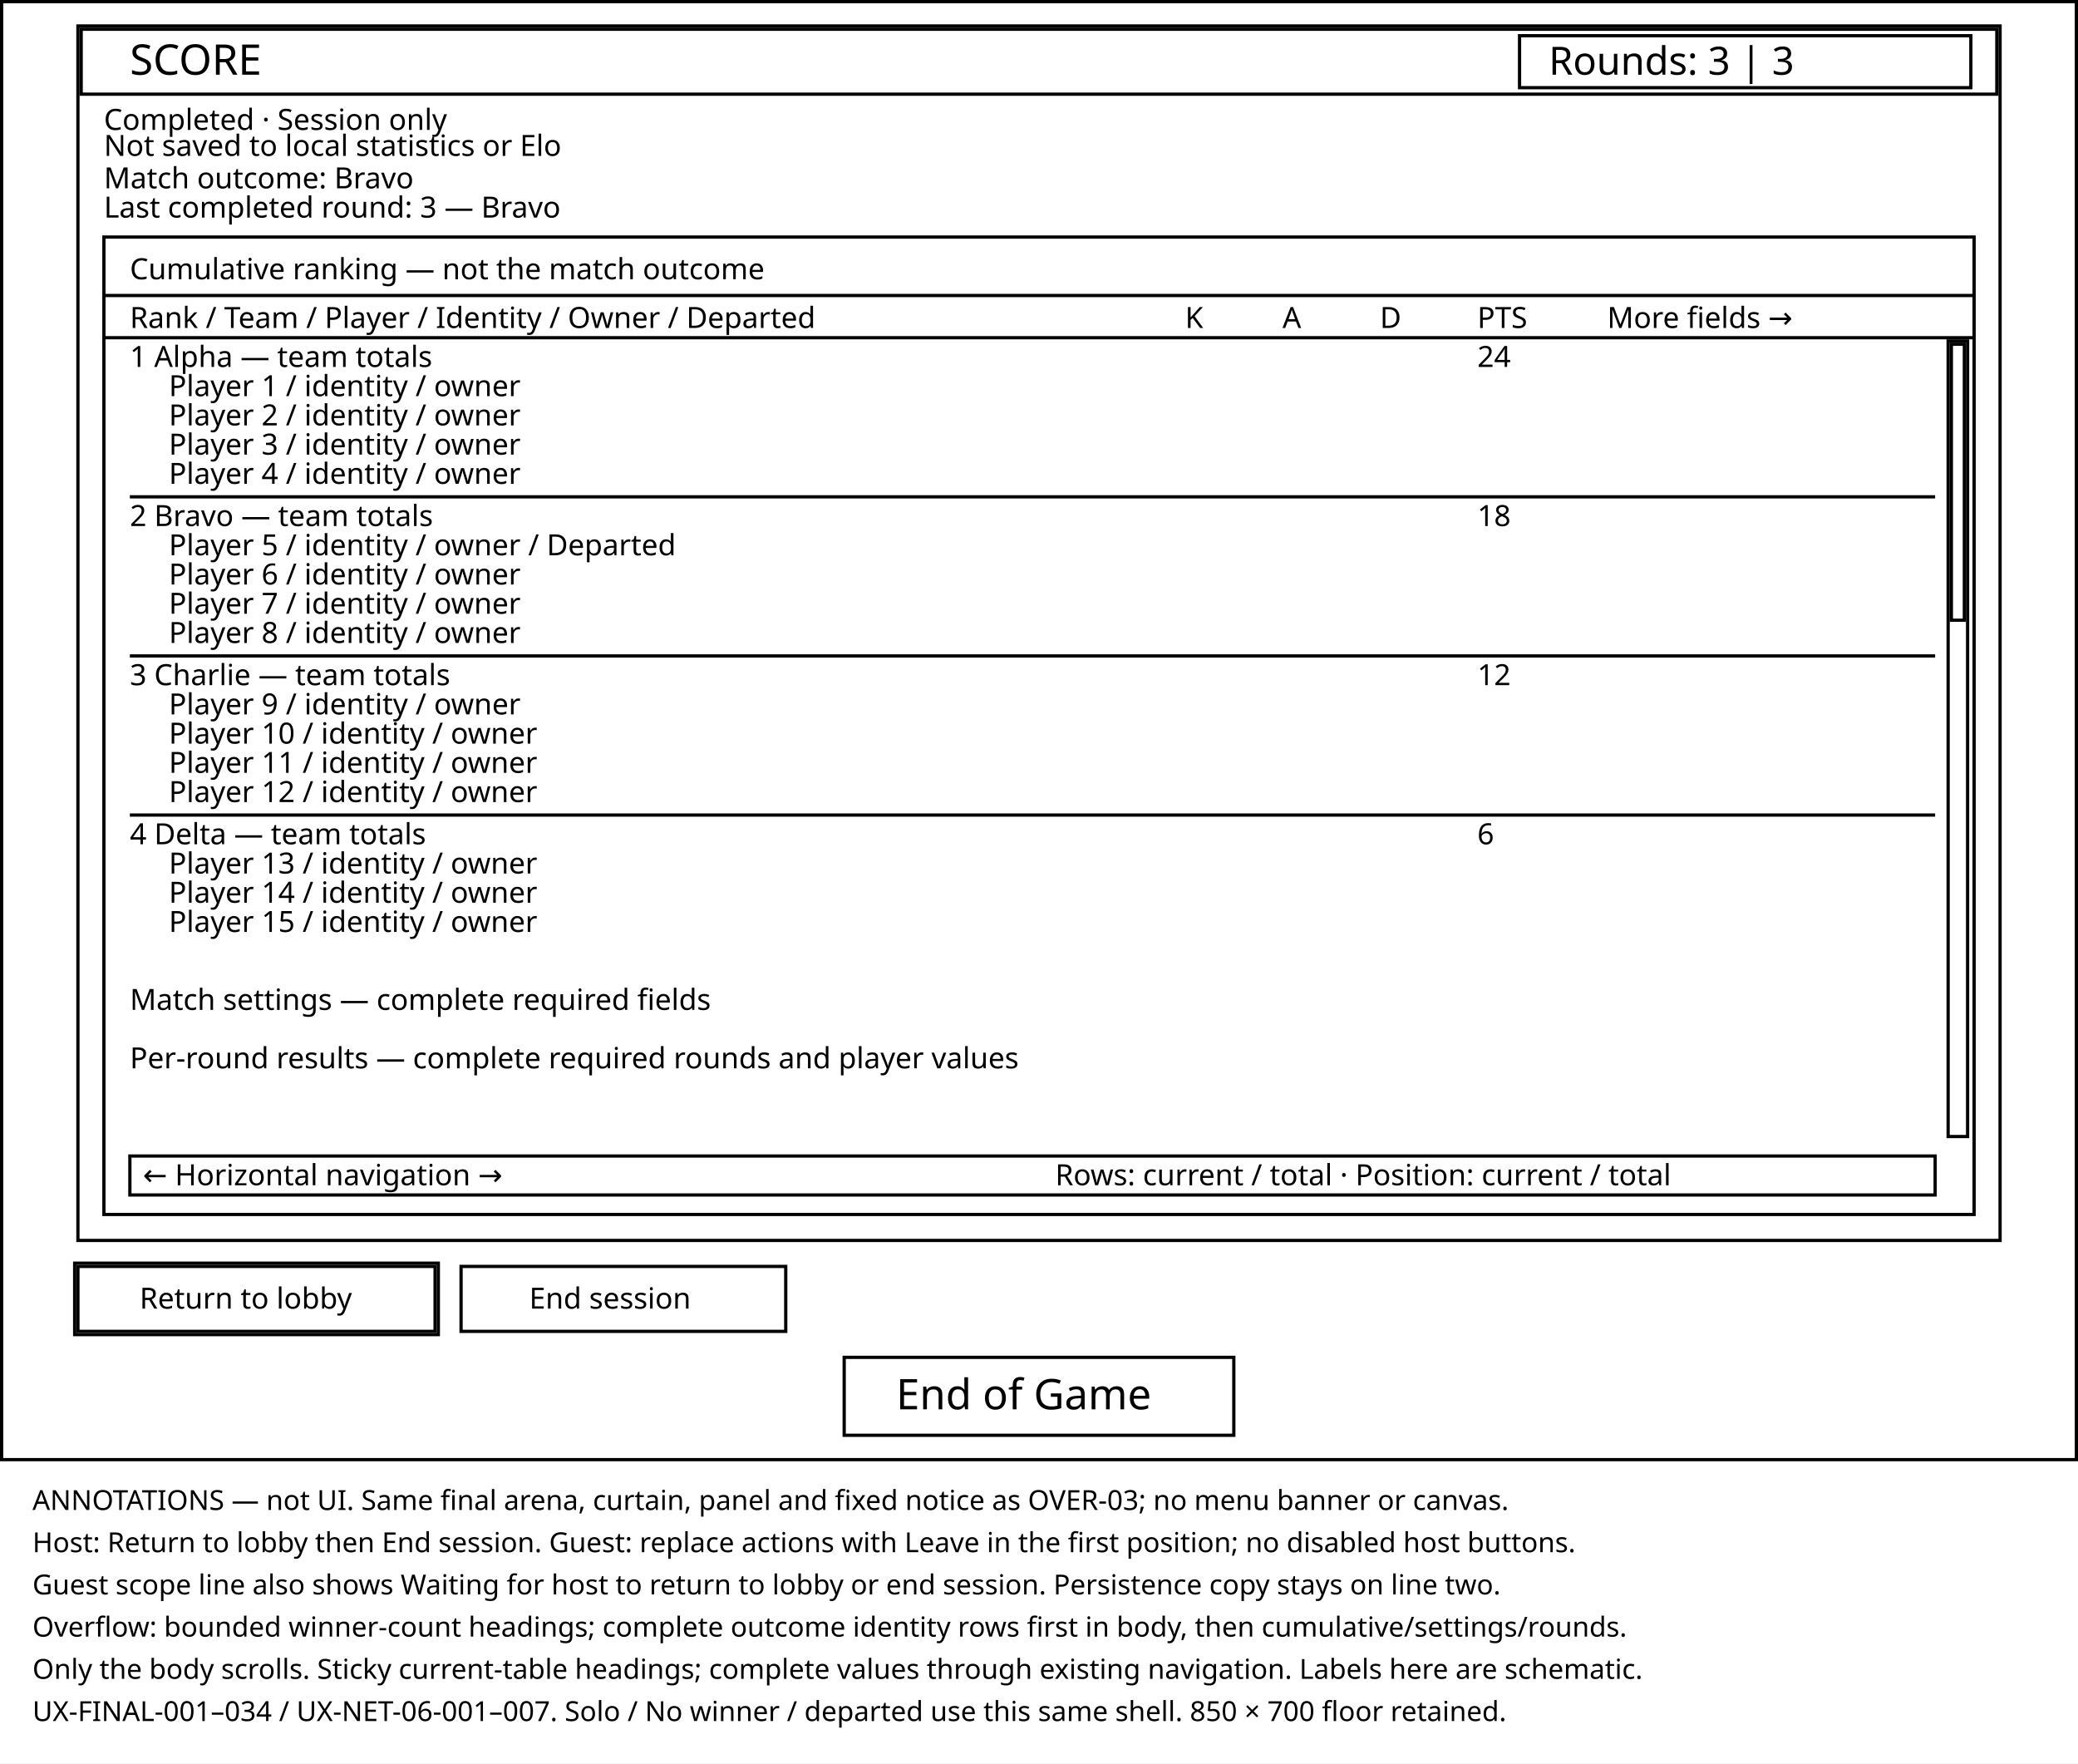
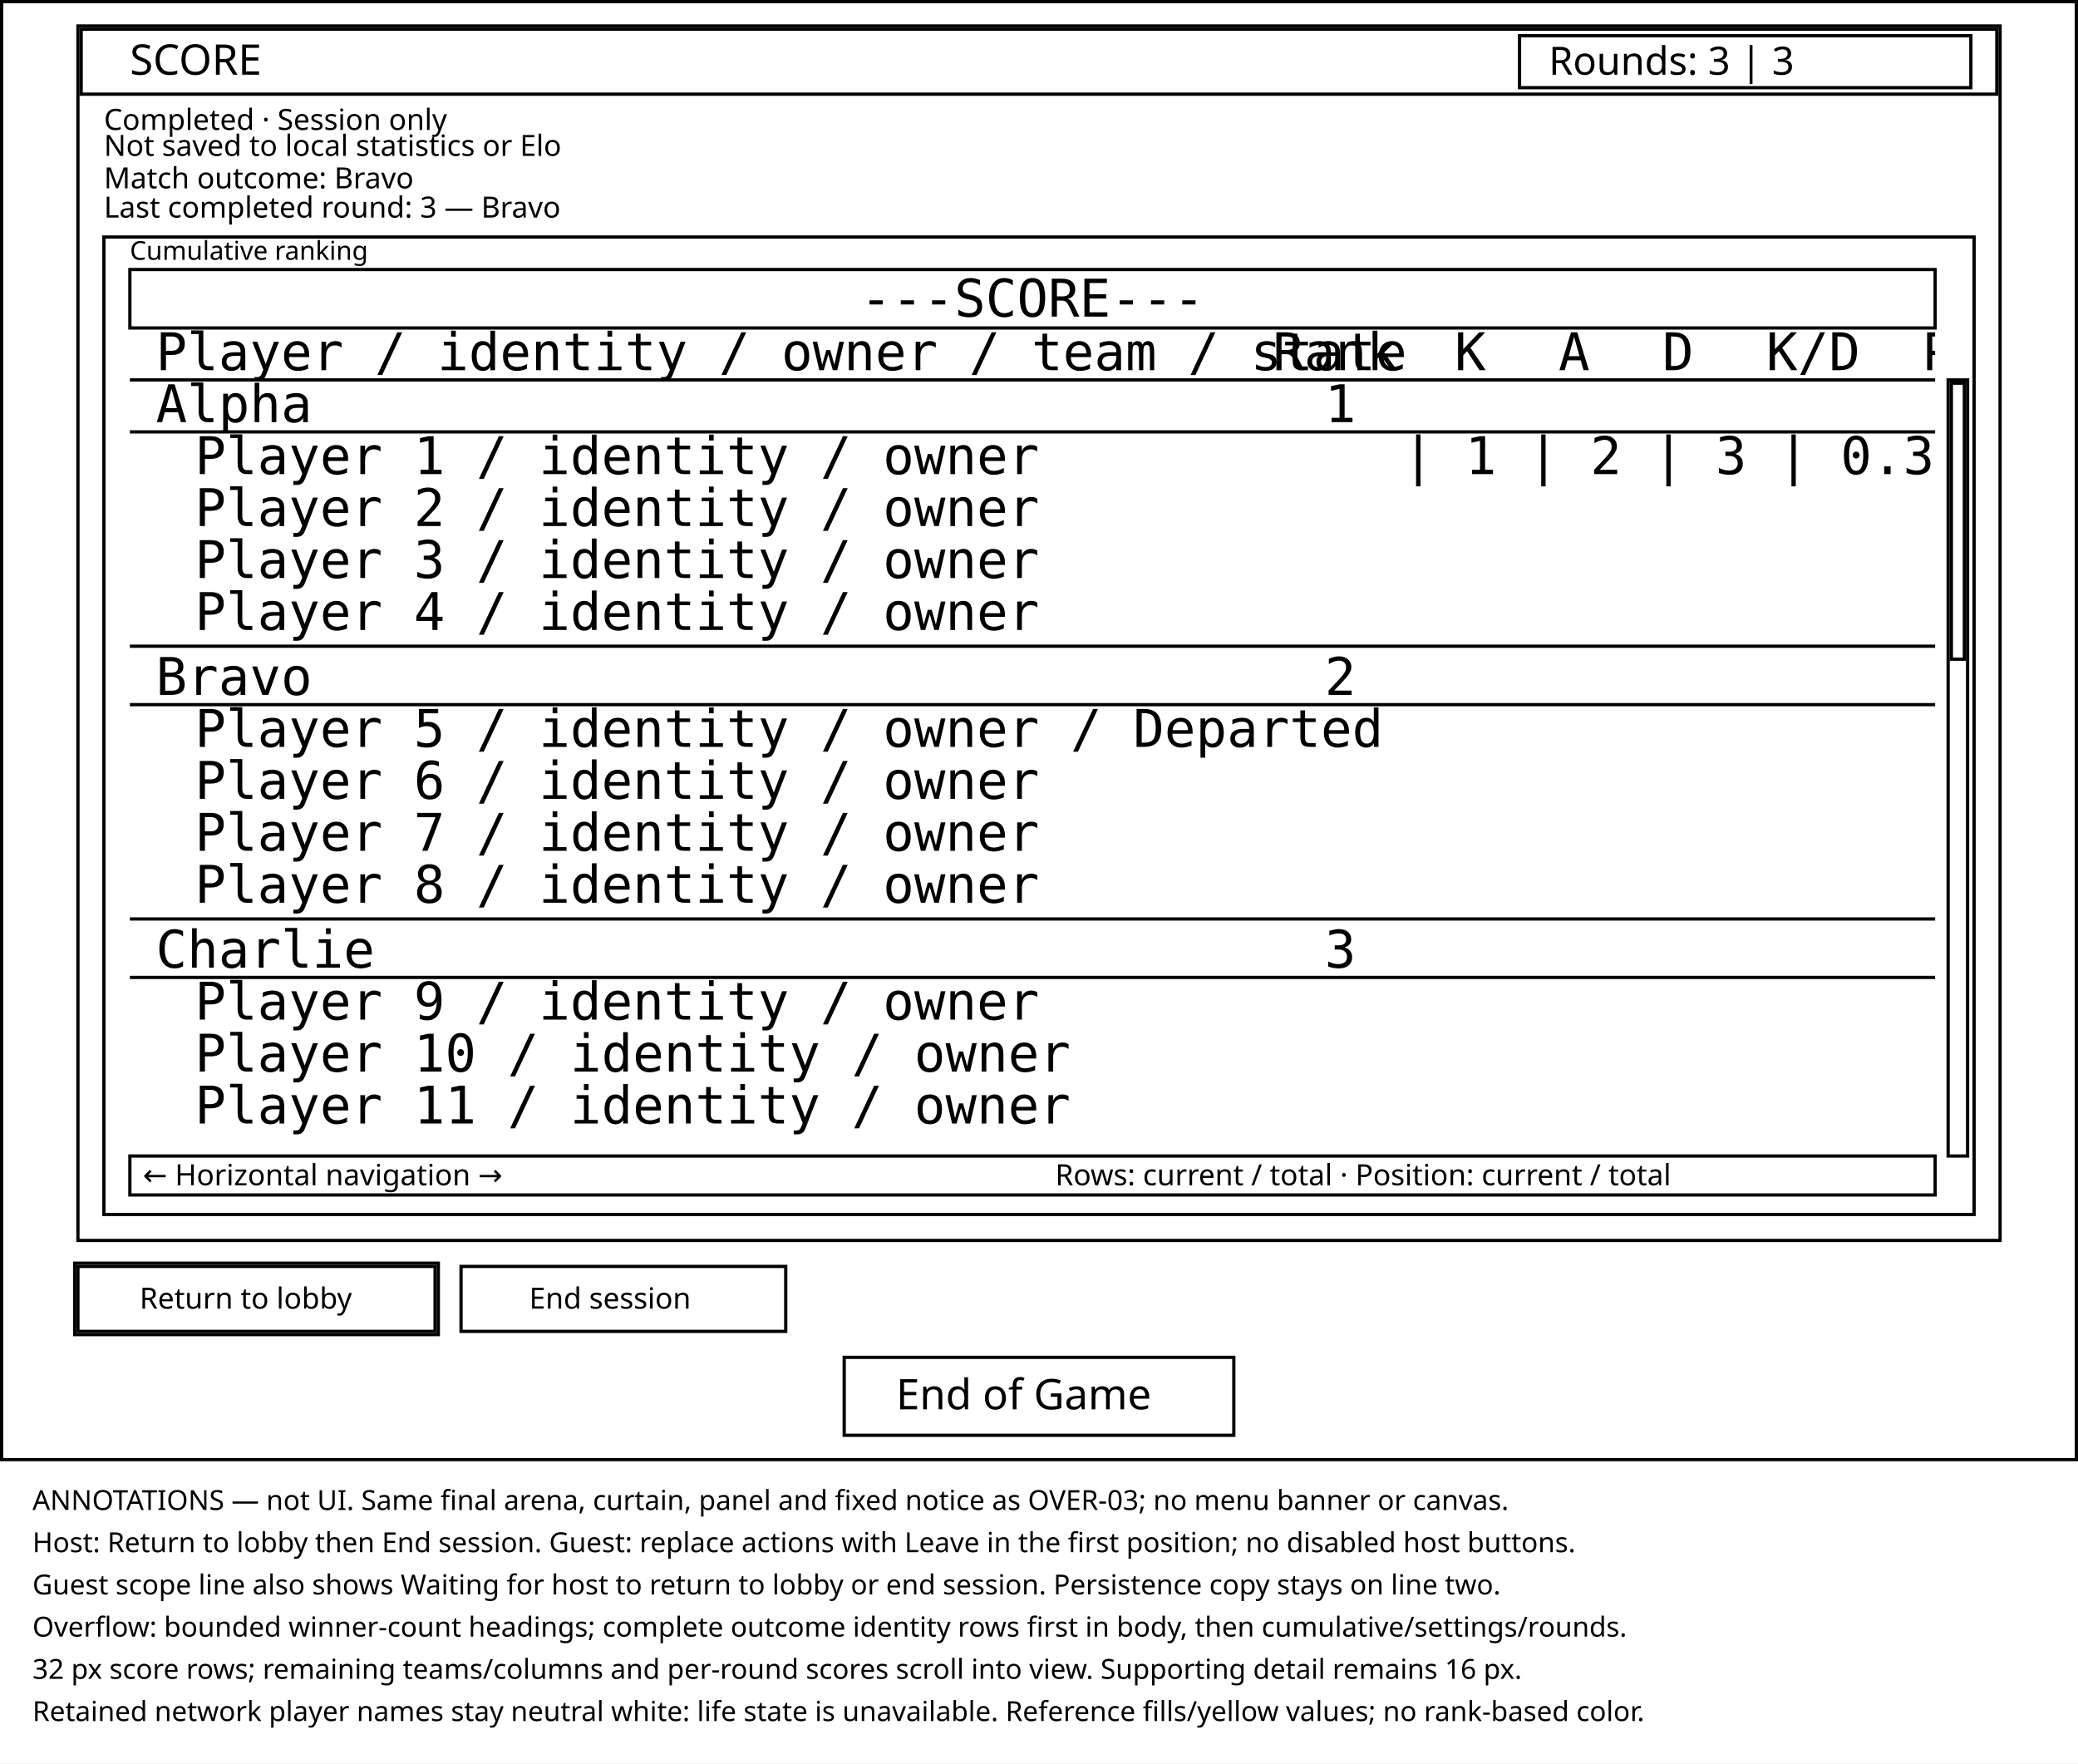
<svg xmlns="http://www.w3.org/2000/svg" width="1280" height="1086" viewBox="0 0 1280 1086">
+   <defs>
+     <clipPath id="score-viewport">
+       <rect x="80" y="202" width="1112" height="510" />
+     </clipPath>
+   </defs>
  <rect width="1280" height="1086" fill="white" />
  <g fill="none" stroke="black" stroke-width="2">
    <rect x="1" y="1" width="1278" height="898" />
    <rect x="48" y="16" width="1184" height="748" />
    <rect x="50" y="18" width="1180" height="40" />
    <rect x="936" y="22" width="278" height="32" />
    <rect x="64" y="146" width="1152" height="602" />
-     <path d="M64 182 H1216 M64 208 H1216 M80 306 H1192 M80 404 H1192 M80 502 H1192" />
-     <rect x="1200" y="210" width="12" height="490" />
-     <rect x="1202" y="212" width="8" height="170" />
+     <rect x="80" y="166" width="1112" height="36" />
+     <path d="M80 234 H1192 M80 266 H1192 M80 398 H1192 M80 434 H1192 M80 566 H1192 M80 602 H1192" />
+     <rect x="1200" y="234" width="12" height="478" />
+     <rect x="1202" y="236" width="8" height="170" />
    <rect x="80" y="712" width="1112" height="24" />
    <rect x="46" y="778" width="224" height="44" />
    <rect x="48" y="780" width="220" height="40" />
    <rect x="284" y="780" width="200" height="40" />
    <rect x="520" y="836" width="240" height="48" />
  </g>
  <g fill="black" font-family="sans-serif" font-size="18">
    <text x="80" y="46" font-size="26">SCORE</text>
    <text x="954" y="46" font-size="24">Rounds: 3 | 3</text>
    <text x="64" y="80">Completed · Session only</text>
    <text x="64" y="96">Not saved to local statistics or Elo</text>
    <text x="64" y="116">Match outcome: Bravo</text>
    <text x="64" y="134">Last completed round: 3 — Bravo</text>
-     <text x="80" y="172">Cumulative ranking — not the match outcome</text>
-     <text x="80" y="202">Rank / Team / Player / Identity / Owner / Departed</text>
-     <text x="730" y="202">K</text>
-     <text x="790" y="202">A</text>
-     <text x="850" y="202">D</text>
-     <text x="910" y="202">PTS</text>
-     <text x="990" y="202">More fields →</text>
-     <text x="80" y="226">1  Alpha — team totals</text>
-     <text x="910" y="226">24</text>
-     <text x="104" y="244">Player 1 / identity / owner</text>
-     <text x="104" y="262">Player 2 / identity / owner</text>
-     <text x="104" y="280">Player 3 / identity / owner</text>
-     <text x="104" y="298">Player 4 / identity / owner</text>
-     <text x="80" y="324">2  Bravo — team totals</text>
-     <text x="910" y="324">18</text>
-     <text x="104" y="342">Player 5 / identity / owner / Departed</text>
-     <text x="104" y="360">Player 6 / identity / owner</text>
-     <text x="104" y="378">Player 7 / identity / owner</text>
-     <text x="104" y="396">Player 8 / identity / owner</text>
-     <text x="80" y="422">3  Charlie — team totals</text>
-     <text x="910" y="422">12</text>
-     <text x="104" y="440">Player 9 / identity / owner</text>
-     <text x="104" y="458">Player 10 / identity / owner</text>
-     <text x="104" y="476">Player 11 / identity / owner</text>
-     <text x="104" y="494">Player 12 / identity / owner</text>
-     <text x="80" y="520">4  Delta — team totals</text>
-     <text x="910" y="520">6</text>
-     <text x="104" y="538">Player 13 / identity / owner</text>
-     <text x="104" y="556">Player 14 / identity / owner</text>
-     <text x="104" y="574">Player 15 / identity / owner</text>
-     <text x="80" y="622">Match settings — complete required fields</text>
-     <text x="80" y="658">Per-round results — complete required rounds and player values</text>
+     <text x="80" y="160" font-size="16">Cumulative ranking</text>
    <text x="88" y="730">← Horizontal navigation →</text>
    <text x="650" y="730">Rows: current / total · Position: current / total</text>
    <text x="86" y="806">Return to lobby</text>
    <text x="326" y="806">End session</text>
    <text x="552" y="868" font-size="26">End of Game</text>
  </g>
+   <g fill="black" font-family="monospace" font-size="32">
+     <text x="636" y="195" text-anchor="middle">---SCORE---</text>
+   </g>
+   <g fill="black" font-family="monospace" font-size="32" clip-path="url(#score-viewport)">
+     <text x="96" y="228" textLength="640" lengthAdjust="spacingAndGlyphs">Player / identity / owner / team / state</text>
+     <text x="784" y="228">Rank</text>
+     <text x="896" y="228">K</text>
+     <text x="960" y="228">A</text>
+     <text x="1024" y="228">D</text>
+     <text x="1088" y="228">K/D</text>
+     <text x="1184" y="228">PTS</text>
+     <text x="96" y="260">Alpha</text>
+     <text x="816" y="260">1</text>
+     <text x="120" y="292">Player 1 / identity / owner</text>
+     <text x="120" y="324">Player 2 / identity / owner</text>
+     <text x="120" y="356">Player 3 / identity / owner</text>
+     <text x="120" y="388">Player 4 / identity / owner</text>
+     <text x="96" y="428">Bravo</text>
+     <text x="816" y="428">2</text>
+     <text x="120" y="460" textLength="576" lengthAdjust="spacingAndGlyphs">Player 5 / identity / owner / Departed</text>
+     <text x="120" y="492">Player 6 / identity / owner</text>
+     <text x="120" y="524">Player 7 / identity / owner</text>
+     <text x="120" y="556">Player 8 / identity / owner</text>
+     <text x="96" y="596">Charlie</text>
+     <text x="816" y="596">3</text>
+     <text x="120" y="628">Player 9 / identity / owner</text>
+     <text x="120" y="660">Player 10 / identity / owner</text>
+     <text x="120" y="692">Player 11 / identity / owner</text>
+     <text x="864" y="292">| 1 | 2 | 3 | 0.33 | 4</text>
+   </g>
  <g fill="black" font-family="sans-serif" font-size="17">
    <text x="20" y="930">ANNOTATIONS — not UI. Same final arena, curtain, panel and fixed notice as OVER-03; no menu banner or canvas.</text>
    <text x="20" y="956">Host: Return to lobby then End session. Guest: replace actions with Leave in the first position; no disabled host buttons.</text>
    <text x="20" y="982">Guest scope line also shows Waiting for host to return to lobby or end session. Persistence copy stays on line two.</text>
    <text x="20" y="1008">Overflow: bounded winner-count headings; complete outcome identity rows first in body, then cumulative/settings/rounds.</text>
-     <text x="20" y="1034">Only the body scrolls. Sticky current-table headings; complete values through existing navigation. Labels here are schematic.</text>
-     <text x="20" y="1060">UX-FINAL-001–034 / UX-NET-06-001–007. Solo / No winner / departed use this same shell. 850 × 700 floor retained.</text>
+     <text x="20" y="1034">32 px score rows; remaining teams/columns and per-round scores scroll into view. Supporting detail remains 16 px.</text>
+     <text x="20" y="1060">Retained network player names stay neutral white: life state is unavailable. Reference fills/yellow values; no rank-based color.</text>
  </g>
</svg>
